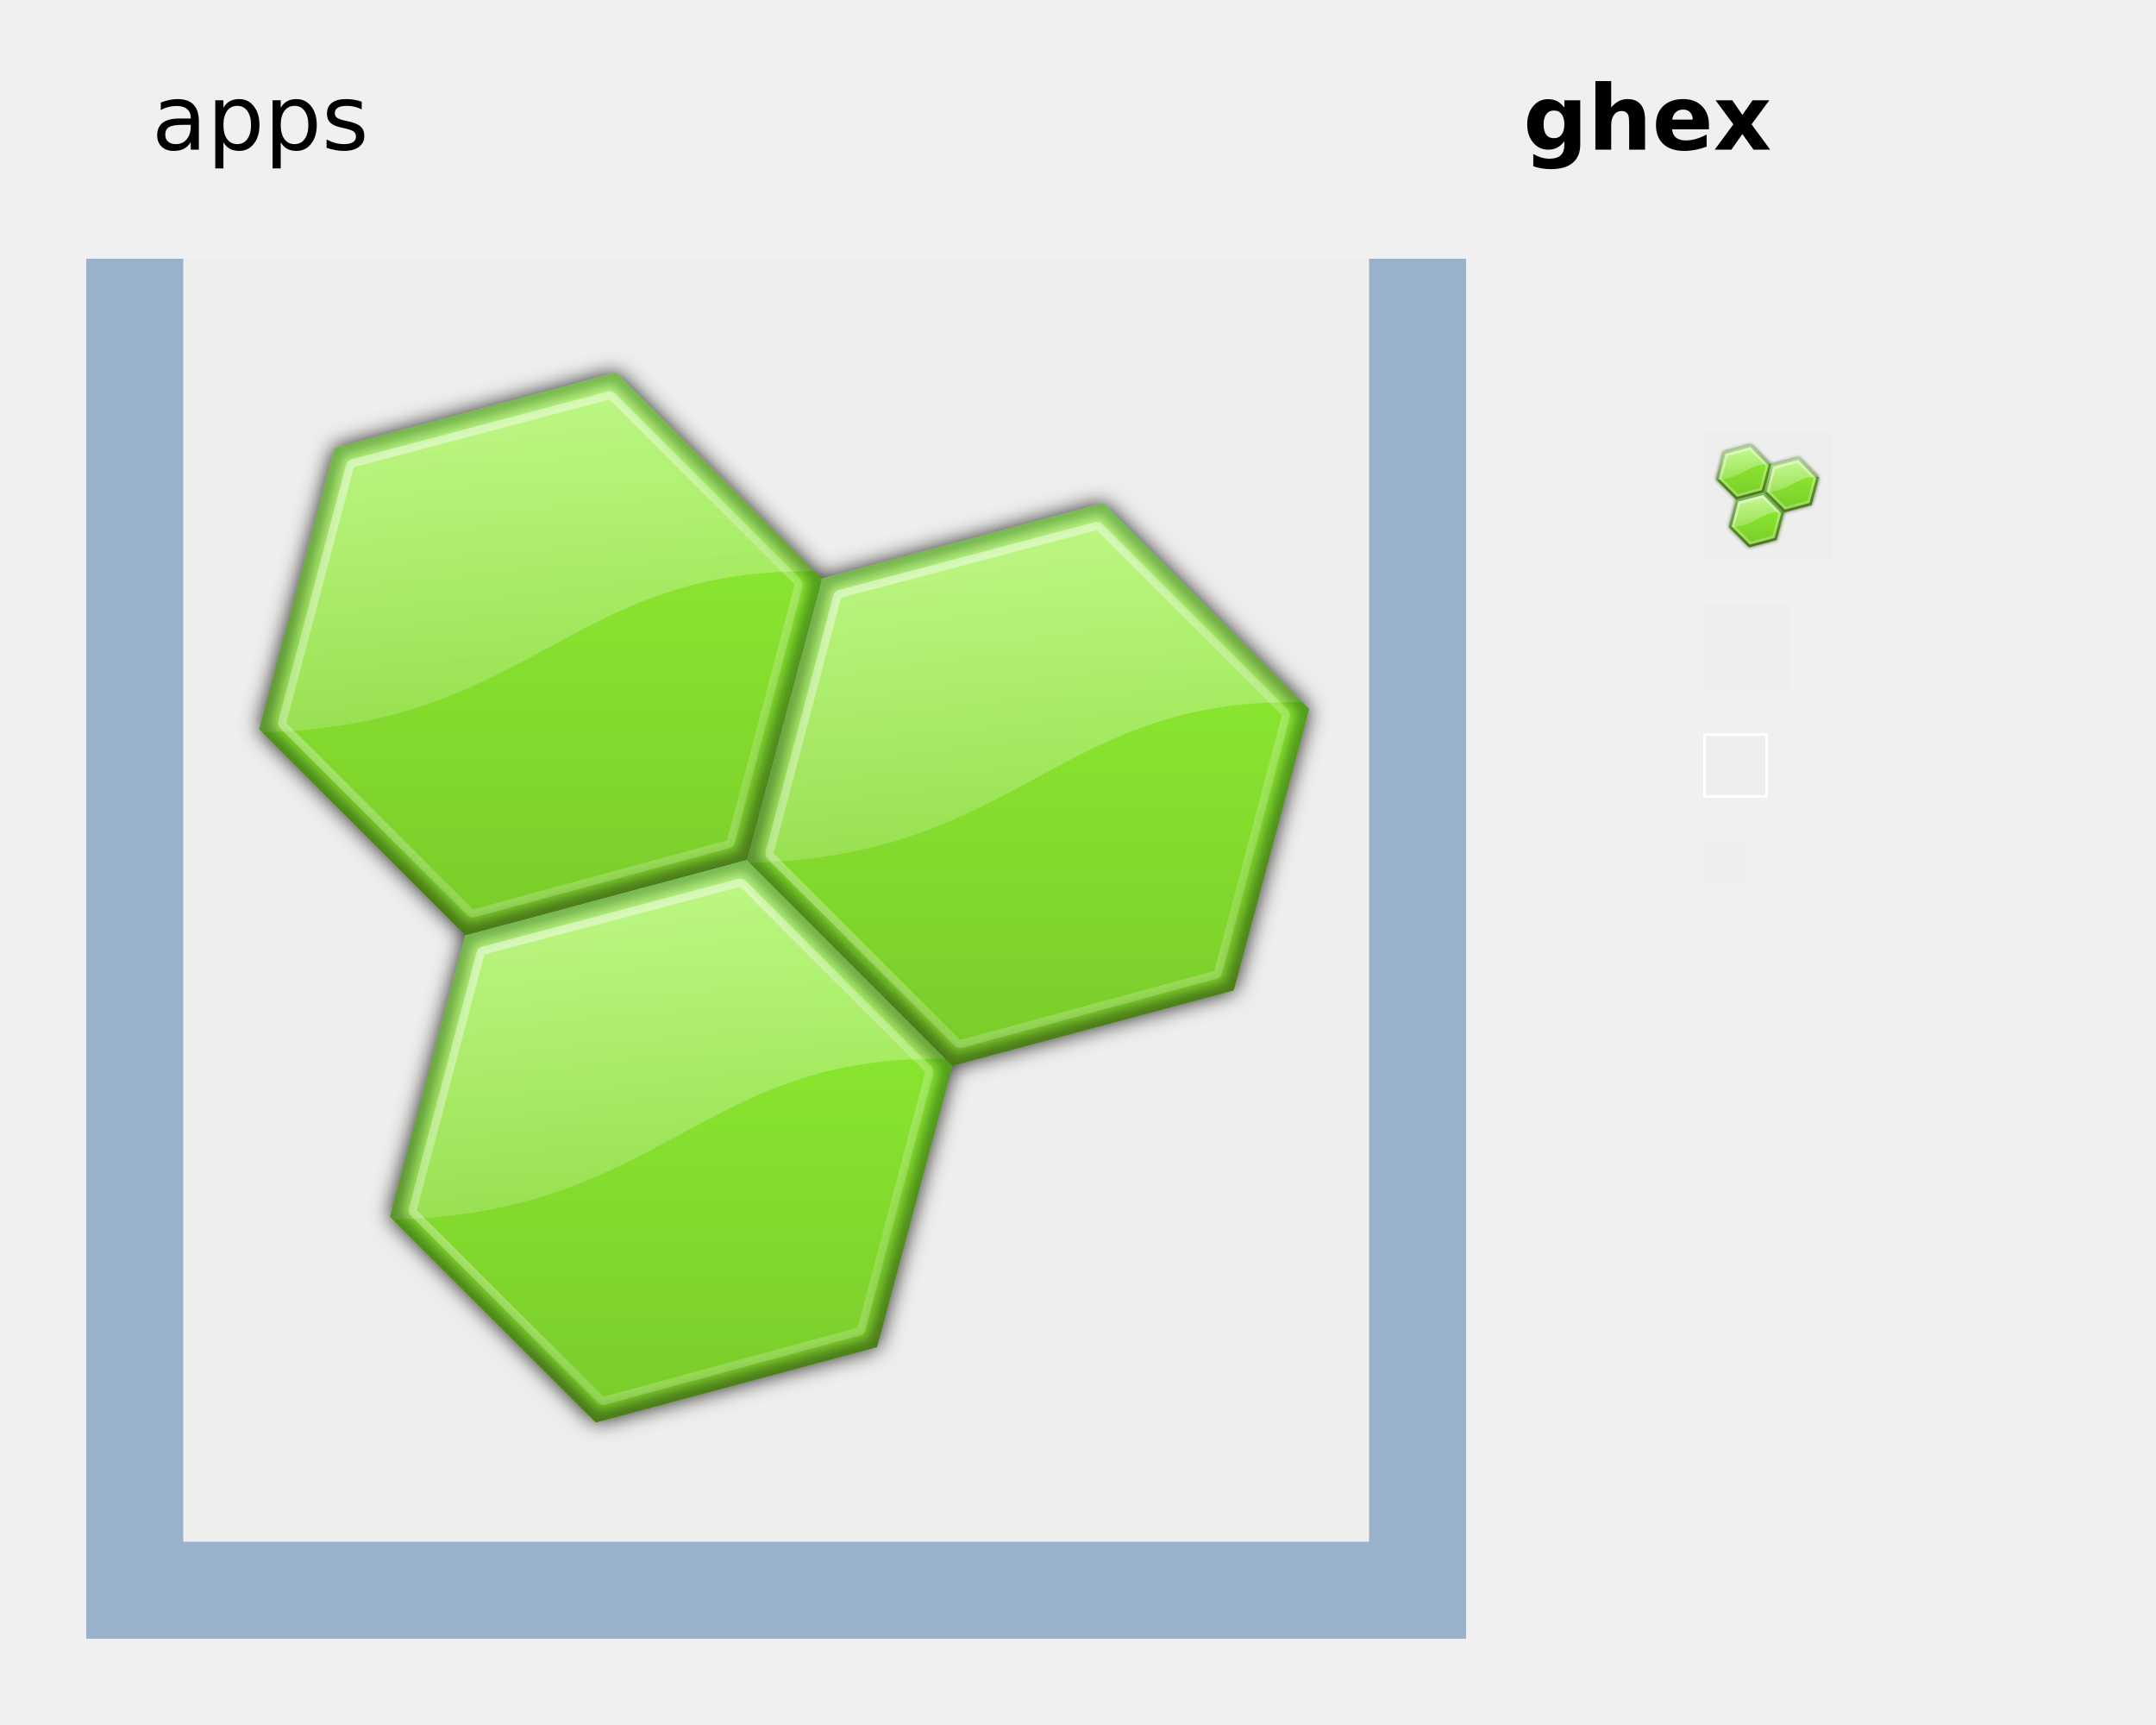
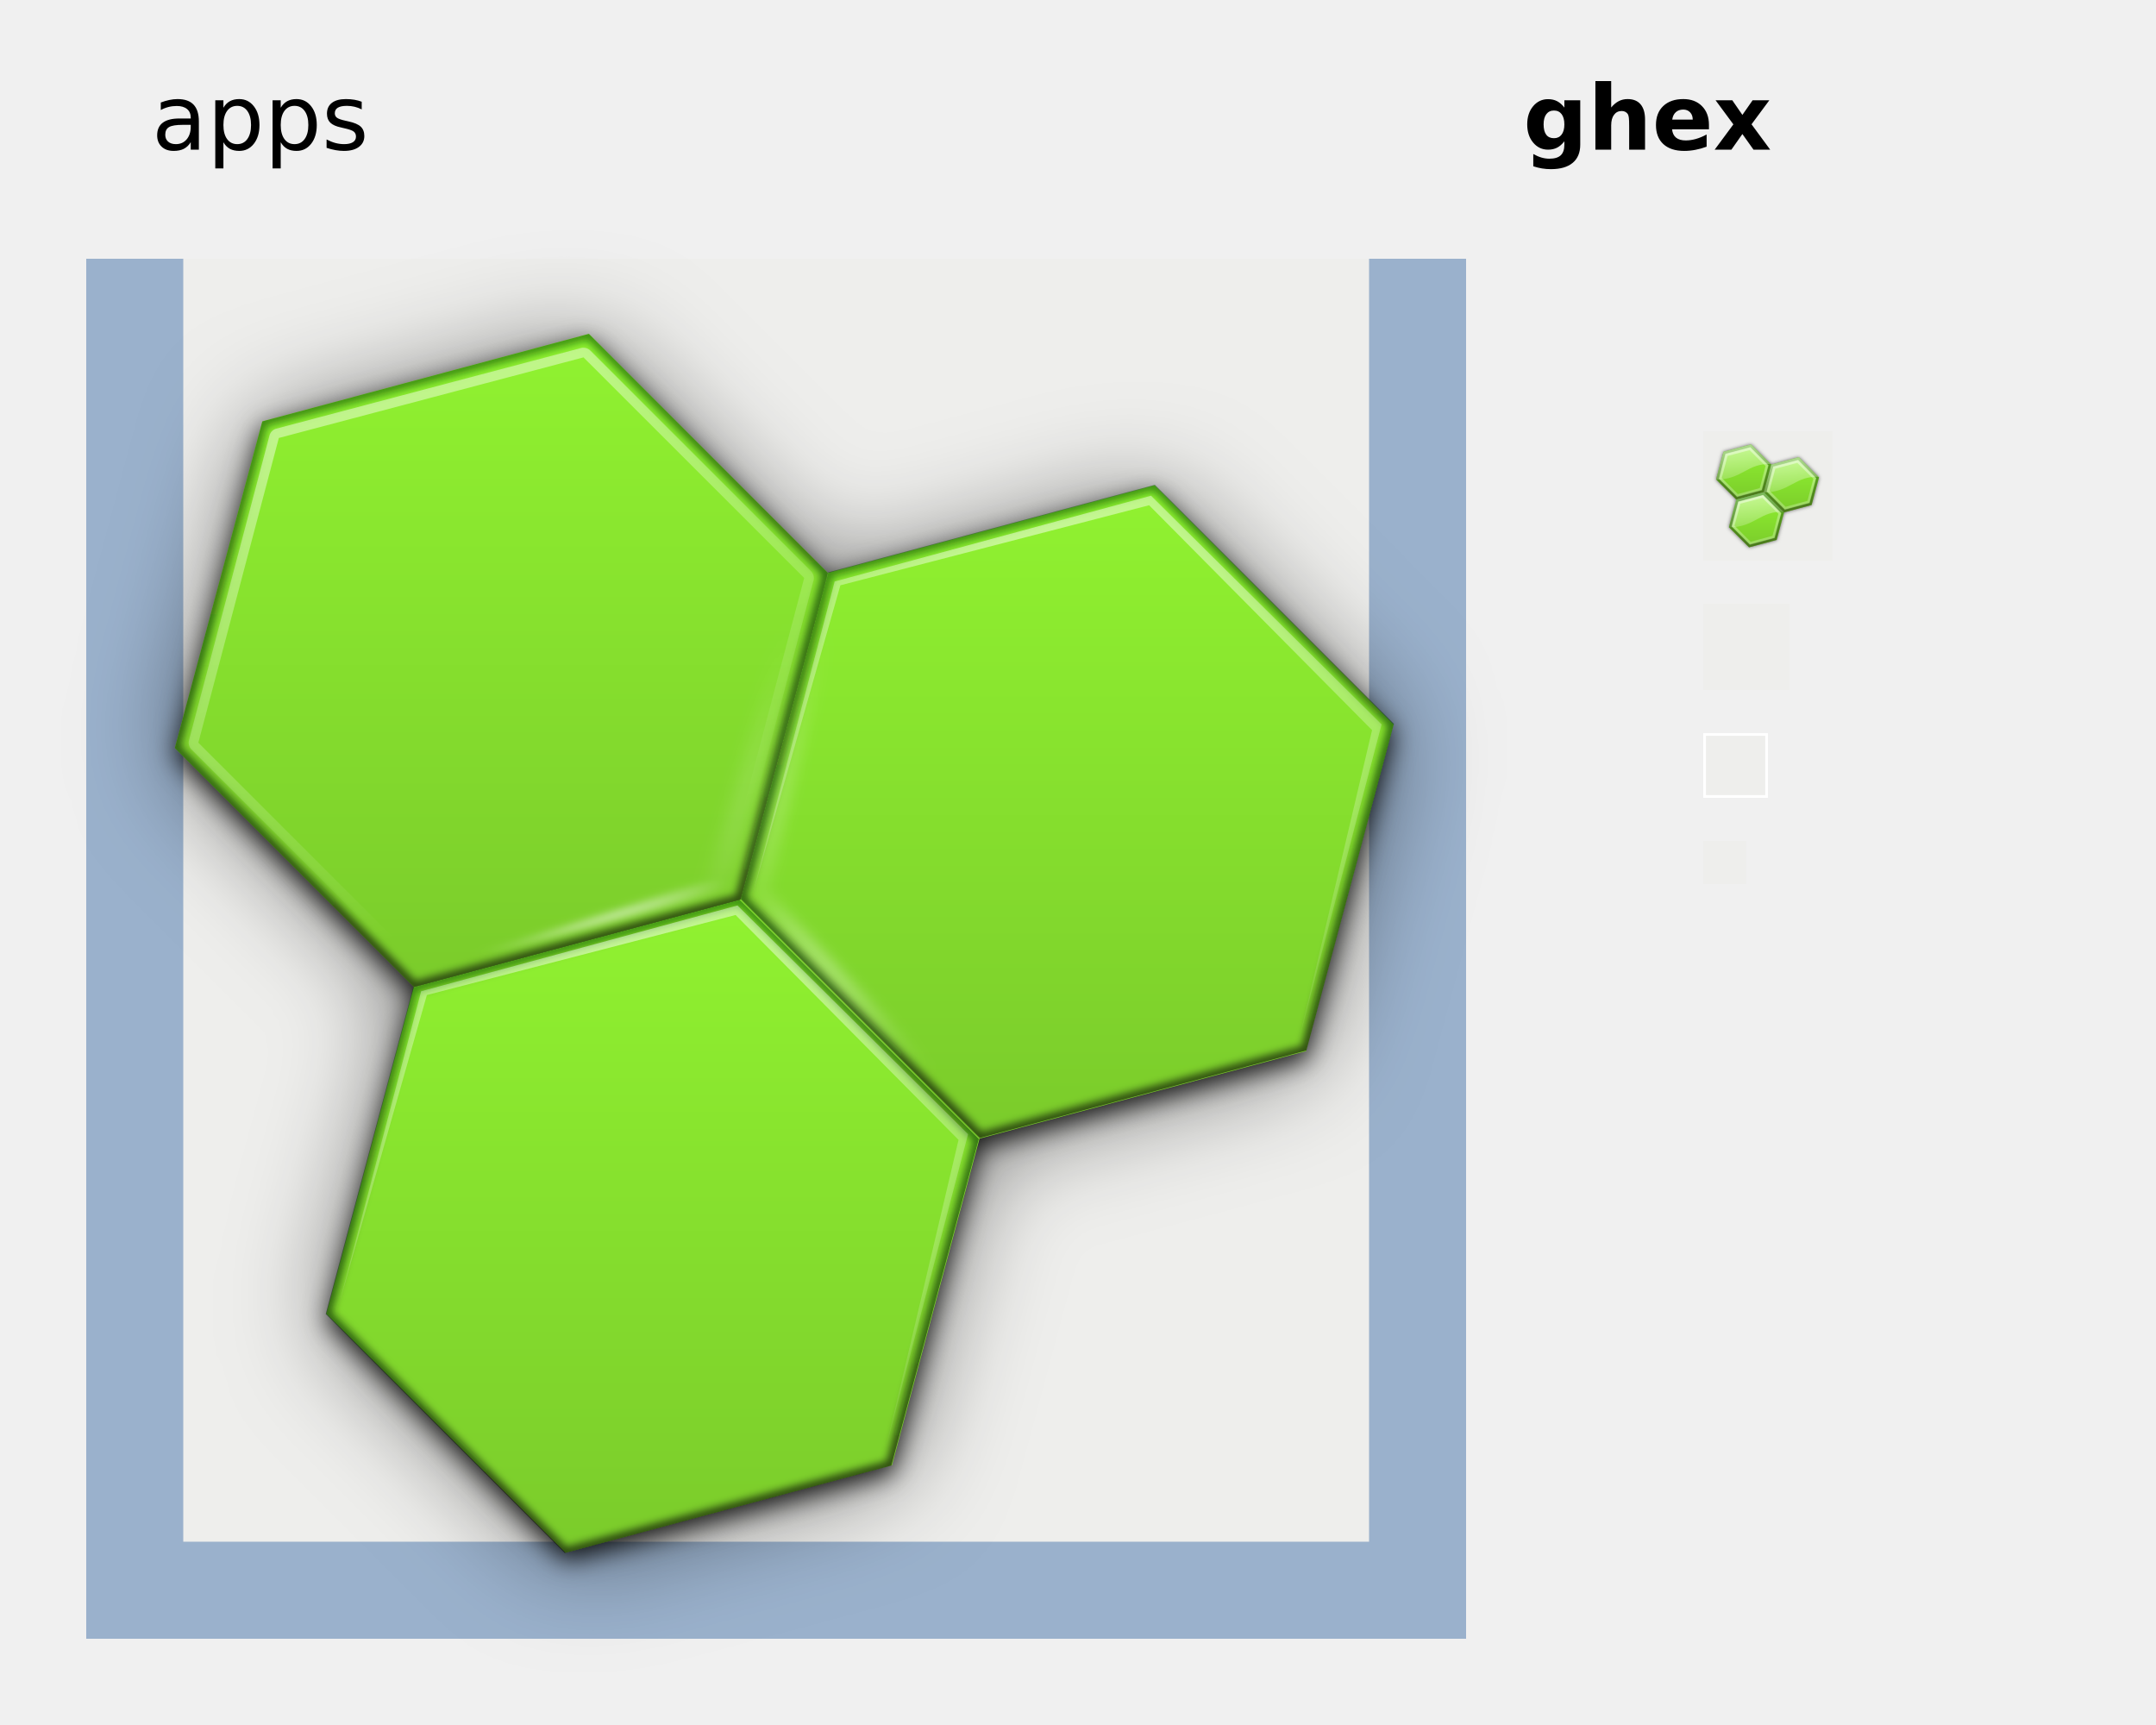
<svg xmlns="http://www.w3.org/2000/svg" xmlns:xlink="http://www.w3.org/1999/xlink" width="800" height="640" id="svg11300" version="1.0" style="display:inline;enable-background:new">
  <defs id="defs3">
+     <linearGradient id="linearGradient7084">
+       <stop style="stop-color:#ffffff;stop-opacity:1;" offset="0" id="stop7086" />
+       <stop style="stop-color:#ffffff;stop-opacity:0;" offset="1" id="stop7088" />
+     </linearGradient>
+     <linearGradient id="linearGradient7070">
+       <stop style="stop-color:#ffffff;stop-opacity:1;" offset="0" id="stop7072" />
+       <stop style="stop-color:#ffffff;stop-opacity:0;" offset="1" id="stop7074" />
+     </linearGradient>
    <linearGradient id="linearGradient4317">
      <stop style="stop-color:#ffffff;stop-opacity:1;" offset="0" id="stop4319" />
      <stop style="stop-color:#ffffff;stop-opacity:0.5;" offset="1" id="stop4321" />
    </linearGradient>
    <linearGradient id="linearGradient4143">
      <stop id="stop4145" offset="0" style="stop-color:#ffffff;stop-opacity:1;" />
      <stop id="stop4147" offset="1" style="stop-color:#ffffff;stop-opacity:0;" />
    </linearGradient>
    <linearGradient id="linearGradient4047">
      <stop style="stop-color:#000000;stop-opacity:1;" offset="0" id="stop4049" />
      <stop style="stop-color:#0b5b00;stop-opacity:1;" offset="1" id="stop4051" />
    </linearGradient>
    <linearGradient id="linearGradient4026">
      <stop id="stop4028" offset="0" style="stop-color:#000000;stop-opacity:1;" />
      <stop id="stop4030" offset="1" style="stop-color:#ffffff;stop-opacity:1;" />
    </linearGradient>
    <linearGradient id="linearGradient3980">
      <stop style="stop-color:#ffffff;stop-opacity:1;" offset="0" id="stop3982" />
      <stop style="stop-color:#ffffff;stop-opacity:0;" offset="1" id="stop3984" />
    </linearGradient>
    <linearGradient id="linearGradient3914">
      <stop style="stop-color:#90f130;stop-opacity:1;" offset="0" id="stop3916" />
      <stop style="stop-color:#7bcc2b;stop-opacity:1;" offset="1" id="stop3918" />
    </linearGradient>
    <linearGradient xlink:href="#linearGradient3914" id="linearGradient3920" x1="1.595" y1="-5.461" x2="1.595" y2="6.002" gradientUnits="userSpaceOnUse" />
    <linearGradient xlink:href="#linearGradient3914" id="linearGradient3928" x1="1.569" y1="-5.278" x2="1.569" y2="6.185" gradientUnits="userSpaceOnUse" />
    <linearGradient xlink:href="#linearGradient3914" id="linearGradient3930" x1="2.695" y1="-5.486" x2="2.695" y2="5.976" gradientUnits="userSpaceOnUse" />
    <clipPath clipPathUnits="userSpaceOnUse" id="clipPath3936">
      <path d="M 4.632,4.569 -1.35,6.172 -5.73,1.793 -4.127,-4.19 1.856,-5.793 6.235,-1.414 z" id="path3938" style="color:#000000;fill:url(#linearGradient3940);fill-opacity:1;fill-rule:evenodd;stroke:none;stroke-width:0.589;marker:none;visibility:visible;display:inline;overflow:visible" />
    </clipPath>
    <linearGradient xlink:href="#linearGradient3914" id="linearGradient3940" gradientUnits="userSpaceOnUse" x1="1.595" y1="-5.461" x2="1.595" y2="6.002" />
    <filter id="filter3950">
      <feGaussianBlur stdDeviation="0.12" id="feGaussianBlur3952" />
    </filter>
    <linearGradient xlink:href="#linearGradient3914" id="linearGradient3975" gradientUnits="userSpaceOnUse" x1="1.595" y1="-5.461" x2="1.595" y2="6.002" gradientTransform="matrix(17.44795,0,0,17.44795,196.1743,239.2763)" />
    <linearGradient xlink:href="#linearGradient3980" id="linearGradient3986" x1="216" y1="128" x2="240" y2="272" gradientUnits="userSpaceOnUse" />
-     <filter id="filter3992">
-       <feGaussianBlur stdDeviation="0.12" id="feGaussianBlur3994" />
-     </filter>
    <linearGradient xlink:href="#linearGradient3980" id="linearGradient4032" gradientUnits="userSpaceOnUse" x1="216" y1="128" x2="236" y2="304" />
    <linearGradient xlink:href="#linearGradient3980" id="linearGradient4038" gradientUnits="userSpaceOnUse" x1="216" y1="128" x2="236" y2="304" />
    <linearGradient xlink:href="#linearGradient4047" id="linearGradient4053" x1="1.136" y1="5.085" x2="0.219" y2="-5.461" gradientUnits="userSpaceOnUse" />
-     <linearGradient xlink:href="#linearGradient3980" id="linearGradient4055" gradientUnits="userSpaceOnUse" x1="176" y1="136" x2="236" y2="304" />
+     <linearGradient xlink:href="#linearGradient3980" id="linearGradient4055" gradientUnits="userSpaceOnUse" x1="176" y1="136" x2="236" y2="304" gradientTransform="matrix(1.191589,0,0,1.191589,-52.96943,-384.0244)" />
    <linearGradient xlink:href="#linearGradient2785" id="linearGradient1999" gradientUnits="userSpaceOnUse" gradientTransform="matrix(1.850637,0,0,1.302756,3.256183,11.54837)" x1="5.021" y1="10.217" x2="14.172" y2="15.256" />
    <linearGradient id="linearGradient2785">
      <stop style="stop-color:white;stop-opacity:1;" offset="0" id="stop2787" />
      <stop style="stop-color:white;stop-opacity:0;" offset="1" id="stop2789" />
    </linearGradient>
    <linearGradient y2="23.101" x2="10.488" y1="7.12" x1="7.488" gradientTransform="matrix(21.3336,0,0,15.01778,8.249393,-342.9196)" gradientUnits="userSpaceOnUse" id="linearGradient3065" xlink:href="#linearGradient2785" />
    <linearGradient xlink:href="#linearGradient3914" id="linearGradient4129" gradientUnits="userSpaceOnUse" x1="2.695" y1="-5.486" x2="2.695" y2="5.976" />
    <clipPath clipPathUnits="userSpaceOnUse" id="clipPath4131">
      <path style="color:#000000;fill:url(#linearGradient4135);fill-opacity:1;fill-rule:evenodd;stroke:none;stroke-width:0.589;marker:none;visibility:visible;display:inline;overflow:visible;enable-background:new" id="path4133" d="M 4.632,4.569 -1.35,6.172 -5.73,1.793 -4.127,-4.19 1.856,-5.793 6.235,-1.414 z" transform="matrix(17.44795,0,0,17.44795,196.1743,-100.7237)" />
    </clipPath>
    <linearGradient xlink:href="#linearGradient3914" id="linearGradient4135" gradientUnits="userSpaceOnUse" x1="2.695" y1="-5.486" x2="2.695" y2="5.976" />
    <radialGradient xlink:href="#linearGradient4026" id="radialGradient4137" cx="184" cy="216.075" fx="184" fy="216.075" r="94.328" gradientTransform="matrix(1,0,0,1.002816,0,-0.6837523)" gradientUnits="userSpaceOnUse" />
-     <linearGradient xlink:href="#linearGradient4143" id="linearGradient4141" gradientUnits="userSpaceOnUse" x1="200" y1="312" x2="192" y2="184" />
    <linearGradient xlink:href="#linearGradient3914" id="linearGradient4161" gradientUnits="userSpaceOnUse" x1="1.595" y1="-5.461" x2="1.595" y2="6.002" />
    <radialGradient xlink:href="#linearGradient4026" id="radialGradient4163" gradientUnits="userSpaceOnUse" gradientTransform="matrix(1,0,0,1.002816,180.8064,-292.2368)" cx="184" cy="216.075" fx="184" fy="216.075" r="94.328" />
    <linearGradient xlink:href="#linearGradient2785" id="linearGradient4165" gradientUnits="userSpaceOnUse" gradientTransform="matrix(21.3336,0,0,15.01778,8.249393,-342.9196)" x1="7.488" y1="7.12" x2="10.488" y2="23.101" />
    <linearGradient xlink:href="#linearGradient4047" id="linearGradient4167" gradientUnits="userSpaceOnUse" x1="1.136" y1="5.085" x2="0.219" y2="-5.461" />
-     <linearGradient xlink:href="#linearGradient3980" id="linearGradient4169" gradientUnits="userSpaceOnUse" x1="176" y1="136" x2="236" y2="304" gradientTransform="translate(180.8064,-291.5531)" />
-     <linearGradient xlink:href="#linearGradient4143" id="linearGradient4171" gradientUnits="userSpaceOnUse" x1="200" y1="312" x2="192" y2="184" gradientTransform="translate(180.8064,-291.5531)" />
    <linearGradient xlink:href="#linearGradient3914" id="linearGradient4185" gradientUnits="userSpaceOnUse" x1="1.595" y1="-5.461" x2="1.595" y2="6.002" />
    <radialGradient xlink:href="#linearGradient4026" id="radialGradient4187" gradientUnits="userSpaceOnUse" gradientTransform="matrix(1,0,0,1.002816,48.44694,-159.8773)" cx="184" cy="216.075" fx="184" fy="216.075" r="94.328" />
    <linearGradient xlink:href="#linearGradient2785" id="linearGradient4189" gradientUnits="userSpaceOnUse" gradientTransform="matrix(21.3336,0,0,15.01778,8.249393,-342.9196)" x1="7.488" y1="7.12" x2="10.488" y2="23.101" />
    <linearGradient xlink:href="#linearGradient4047" id="linearGradient4191" gradientUnits="userSpaceOnUse" x1="1.136" y1="5.085" x2="0.219" y2="-5.461" />
-     <linearGradient xlink:href="#linearGradient3980" id="linearGradient4193" gradientUnits="userSpaceOnUse" gradientTransform="translate(48.44694,-159.1936)" x1="176" y1="136" x2="236" y2="304" />
-     <linearGradient xlink:href="#linearGradient4143" id="linearGradient4195" gradientUnits="userSpaceOnUse" gradientTransform="translate(48.44694,-159.1936)" x1="200" y1="312" x2="192" y2="184" />
    <linearGradient xlink:href="#linearGradient3914" id="linearGradient4203" gradientUnits="userSpaceOnUse" x1="2.695" y1="-5.486" x2="2.695" y2="5.976" gradientTransform="matrix(17.44795,0,0,17.44795,376.9807,287.7232)" />
    <filter id="filter4206">
      <feGaussianBlur stdDeviation="3.896" id="feGaussianBlur4208" />
    </filter>
    <linearGradient xlink:href="#linearGradient3914" id="linearGradient4248" gradientUnits="userSpaceOnUse" x1="2.695" y1="-5.486" x2="2.695" y2="5.976" />
    <linearGradient xlink:href="#linearGradient3914" id="linearGradient4250" gradientUnits="userSpaceOnUse" x1="1.595" y1="-5.461" x2="1.595" y2="6.002" />
    <linearGradient xlink:href="#linearGradient3914" id="linearGradient4252" gradientUnits="userSpaceOnUse" x1="1.595" y1="-5.461" x2="1.595" y2="6.002" />
    <radialGradient xlink:href="#linearGradient4026" id="radialGradient4254" gradientUnits="userSpaceOnUse" gradientTransform="matrix(0.09796856,0,0,0.09824444,645.0624,-183.9558)" cx="184" cy="216.075" fx="184" fy="216.075" r="94.328" />
    <radialGradient xlink:href="#linearGradient4026" id="radialGradient4256" gradientUnits="userSpaceOnUse" gradientTransform="matrix(0.09796856,0,0,0.09824444,632.0953,-170.9887)" cx="184" cy="216.075" fx="184" fy="216.075" r="94.328" />
    <radialGradient xlink:href="#linearGradient4026" id="radialGradient4258" gradientUnits="userSpaceOnUse" gradientTransform="matrix(0.09796856,0,0,0.09824444,627.349,-188.7021)" cx="184" cy="216.075" fx="184" fy="216.075" r="94.328" />
    <linearGradient xlink:href="#linearGradient2785" id="linearGradient4260" gradientUnits="userSpaceOnUse" gradientTransform="matrix(21.3336,0,0,15.01778,8.249393,-342.9196)" x1="7.488" y1="7.12" x2="10.488" y2="23.101" />
    <linearGradient xlink:href="#linearGradient4047" id="linearGradient4262" gradientUnits="userSpaceOnUse" x1="1.136" y1="5.085" x2="0.219" y2="-5.461" />
    <linearGradient xlink:href="#linearGradient3980" id="linearGradient4264" gradientUnits="userSpaceOnUse" gradientTransform="matrix(0.09796856,0,0,0.09796856,645.0624,-183.8888)" x1="176" y1="136" x2="236" y2="304" />
    <linearGradient xlink:href="#linearGradient4143" id="linearGradient4266" gradientUnits="userSpaceOnUse" gradientTransform="matrix(0.09796856,0,0,0.09796856,645.0624,-183.8888)" x1="200" y1="312" x2="192" y2="184" />
    <linearGradient xlink:href="#linearGradient2785" id="linearGradient4268" gradientUnits="userSpaceOnUse" gradientTransform="matrix(21.3336,0,0,15.01778,8.249393,-342.9196)" x1="7.488" y1="7.12" x2="10.488" y2="23.101" />
    <linearGradient xlink:href="#linearGradient4047" id="linearGradient4270" gradientUnits="userSpaceOnUse" x1="1.136" y1="5.085" x2="0.219" y2="-5.461" />
    <linearGradient xlink:href="#linearGradient3980" id="linearGradient4272" gradientUnits="userSpaceOnUse" gradientTransform="matrix(0.09796856,0,0,0.09796856,632.0953,-170.9217)" x1="176" y1="136" x2="236" y2="304" />
    <linearGradient xlink:href="#linearGradient4143" id="linearGradient4274" gradientUnits="userSpaceOnUse" gradientTransform="matrix(0.09796856,0,0,0.09796856,632.0953,-170.9217)" x1="200" y1="312" x2="192" y2="184" />
    <linearGradient xlink:href="#linearGradient2785" id="linearGradient4276" gradientUnits="userSpaceOnUse" gradientTransform="matrix(21.3336,0,0,15.01778,8.249393,-342.9196)" x1="7.488" y1="7.12" x2="10.488" y2="23.101" />
    <linearGradient xlink:href="#linearGradient4047" id="linearGradient4278" gradientUnits="userSpaceOnUse" x1="1.136" y1="5.085" x2="0.219" y2="-5.461" />
    <linearGradient xlink:href="#linearGradient3980" id="linearGradient4280" gradientUnits="userSpaceOnUse" x1="176" y1="136" x2="236" y2="304" gradientTransform="matrix(0.09796856,0,0,0.09796856,627.349,-188.6351)" />
    <linearGradient xlink:href="#linearGradient4143" id="linearGradient4282" gradientUnits="userSpaceOnUse" x1="200" y1="312" x2="192" y2="184" gradientTransform="matrix(0.09796856,0,0,0.09796856,627.349,-188.6351)" />
    <clipPath clipPathUnits="userSpaceOnUse" id="clipPath4311">
      <path id="path4313" d="m 649.505,-174.114 -9.295,2.458 -2.455,9.295 6.784,6.781 9.24,-2.51 2.458,-9.295 -6.732,-6.729 z" style="opacity:0.05;color:#000000;fill:url(#radialGradient4315);fill-opacity:1;fill-rule:evenodd;stroke:none;stroke-width:6;marker:none;visibility:visible;display:inline;overflow:visible;enable-background:new" />
    </clipPath>
    <radialGradient xlink:href="#linearGradient4026" id="radialGradient4315" gradientUnits="userSpaceOnUse" gradientTransform="matrix(0.09796856,0,0,0.09824444,627.349,-188.7021)" cx="184" cy="216.075" fx="184" fy="216.075" r="94.328" />
    <linearGradient xlink:href="#linearGradient4317" id="linearGradient4323" x1="644" y1="-176" x2="648" y2="-160" gradientUnits="userSpaceOnUse" />
    <linearGradient xlink:href="#linearGradient4317" id="linearGradient4327" gradientUnits="userSpaceOnUse" x1="644" y1="-176" x2="648" y2="-160" />
    <linearGradient xlink:href="#linearGradient4317" id="linearGradient4331" gradientUnits="userSpaceOnUse" x1="644" y1="-176" x2="648" y2="-160" />
    <linearGradient xlink:href="#linearGradient3914" id="linearGradient4339" gradientUnits="userSpaceOnUse" x1="2.695" y1="-5.486" x2="2.695" y2="5.976" gradientTransform="matrix(1.709351,0,0,1.709351,664.2813,179.5528)" />
    <filter id="filter4350">
      <feGaussianBlur stdDeviation="0.763" id="feGaussianBlur4352" />
+     </filter>
+     <filter id="filter7056">
+       <feGaussianBlur stdDeviation="0.072" id="feGaussianBlur7058" />
+     </filter>
+     <linearGradient xlink:href="#linearGradient4047" id="linearGradient7062" gradientUnits="userSpaceOnUse" x1="1.136" y1="5.085" x2="0.219" y2="-5.461" />
+     <linearGradient xlink:href="#linearGradient4047" id="linearGradient7066" gradientUnits="userSpaceOnUse" x1="1.136" y1="5.085" x2="0.219" y2="-5.461" />
+     <radialGradient xlink:href="#linearGradient7070" id="radialGradient7076" cx="395.273" cy="213.664" fx="395.273" fy="213.664" r="116.673" gradientTransform="matrix(1.994087,0,0,1.716123,-392.9353,-143.1603)" gradientUnits="userSpaceOnUse" />
+     <radialGradient xlink:href="#linearGradient7070" id="radialGradient7080" gradientUnits="userSpaceOnUse" gradientTransform="matrix(1.994087,0,0,1.716123,-546.3775,-331.1323)" cx="395.273" cy="213.664" fx="395.273" fy="213.664" r="116.673" />
+     <radialGradient xlink:href="#linearGradient7084" id="radialGradient7090" cx="319.966" cy="-18.552" fx="319.966" fy="-18.552" r="42.073" gradientTransform="matrix(1,0,0,2.260504,0,23.38438)" gradientUnits="userSpaceOnUse" />
+     <filter id="filter7096">
+       <feGaussianBlur stdDeviation="2.755" id="feGaussianBlur7098" />
+     </filter>
+     <radialGradient xlink:href="#linearGradient7084" id="radialGradient7102" gradientUnits="userSpaceOnUse" gradientTransform="matrix(1,0,0,2.260504,0,23.38438)" cx="319.966" cy="-18.552" fx="319.966" fy="-18.552" r="42.073" />
+     <filter id="filter7110" x="-0.101" width="1.202" y="-0.101" height="1.202">
+       <feGaussianBlur stdDeviation="16.429" id="feGaussianBlur7112" />
    </filter>
  </defs>
  <g style="display:inline" id="layer1" transform="translate(0,340)">
    <g id="layer2" style="display:inline">
      <rect y="-244" x="32" height="512" width="512" id="rect6282" style="fill:#eeeeec;fill-opacity:1;fill-rule:nonzero;stroke:none;stroke-width:2;marker:none;visibility:visible;display:inline;overflow:visible;enable-background:accumulate" />
      <path style="opacity:0.451;fill:#3465a4;fill-opacity:1;fill-rule:nonzero;stroke:none;stroke-width:2;marker:none;visibility:visible;display:inline;overflow:visible;enable-background:accumulate" d="M 32,-244 32,268 l 36,0 440,0 36,0 0,-36 0,-476 -36,0 0,476 -440,0 0,-476 -36,0 z" id="rect10603" />
      <rect style="fill:#eeeeec;fill-opacity:1;fill-rule:nonzero;stroke:none;stroke-width:2;marker:none;visibility:visible;display:inline;overflow:visible;enable-background:accumulate" id="rect6284" width="48" height="48" x="632" y="-180" />
      <rect y="-116" x="632" height="32" width="32" id="rect6592" style="fill:#eeeeec;fill-opacity:1;fill-rule:nonzero;stroke:none;stroke-width:2;marker:none;visibility:visible;display:inline;overflow:visible;enable-background:accumulate" />
      <rect y="-68" x="632" height="24" width="24" id="rect5028" style="fill:#ffffff;fill-opacity:1;fill-rule:nonzero;stroke:none;stroke-width:2;marker:none;visibility:visible;display:inline;overflow:visible;enable-background:accumulate" />
      <rect y="-28" x="632" height="16" width="16" id="rect6833" style="fill:#eeeeec;fill-opacity:1;fill-rule:nonzero;stroke:none;stroke-width:2;marker:none;visibility:visible;display:inline;overflow:visible;enable-background:accumulate" />
      <rect style="fill:#eeeeec;fill-opacity:1;fill-rule:nonzero;stroke:none;stroke-width:2;marker:none;visibility:visible;display:inline;overflow:visible;enable-background:accumulate" id="rect6749" width="22" height="22" x="633" y="-67" />
      <text id="context" style="font-size:33.505px;font-style:normal;font-variant:normal;font-weight:normal;font-stretch:normal;fill:#000000;fill-opacity:1;stroke:none;display:inline;enable-background:new;font-family:DejaVu Sans;-inkscape-font-specification:DejaVu Sans" x="56.303" xml:space="preserve" y="-284.474">
        <tspan id="tspan2716" x="56.303" y="-284.474" style="font-style:normal;font-variant:normal;font-weight:normal;font-stretch:normal;font-family:DejaVu Sans;-inkscape-font-specification:DejaVu Sans">apps</tspan>
      </text>
      <text id="icon-name" style="font-size:33.505px;font-style:normal;font-variant:normal;font-weight:bold;font-stretch:normal;text-align:start;line-height:125%;writing-mode:lr-tb;text-anchor:start;fill:#000000;fill-opacity:1;stroke:none;display:inline;enable-background:new;font-family:DejaVu Sans;-inkscape-font-specification:DejaVu Sans Bold" x="565.186" xml:space="preserve" y="-284.474">
        <tspan id="tspan3023" x="565.186" y="-284.474" style="font-size:33.505px;font-style:normal;font-variant:normal;font-weight:bold;font-stretch:normal;font-family:DejaVu Sans;-inkscape-font-specification:DejaVu Sans Bold">ghex</tspan>
      </text>
    </g>
    <g id="layer4" style="display:inline">
      <path style="display:inline;enable-background:new;color:#000000;fill:#000000;fill-opacity:1;fill-rule:evenodd;stroke:none;stroke-width:0.589;marker:none;visibility:visible;overflow:visible;opacity:0.6;filter:url(#filter4350)" d="M 649.75 164.906 L 639.5 167.656 L 636.781 177.875 L 644.25 185.344 L 641.531 195.594 L 649 203.062 L 659.219 200.344 L 661.969 190.094 L 672.188 187.375 L 674.938 177.125 L 667.469 169.656 L 657.219 172.375 L 649.75 164.906 z " id="path4333" transform="translate(0,-340)" />
      <path transform="matrix(1.709351,0,0,1.709351,651.3142,-147.4802)" d="M 4.632,4.569 -1.35,6.172 -5.73,1.793 -4.127,-4.19 1.856,-5.793 6.235,-1.414 z" id="path4214" style="display:inline;enable-background:new;color:#000000;fill:url(#linearGradient4250);fill-opacity:1;fill-rule:evenodd;stroke:none;stroke-width:0.589;marker:none;visibility:visible;overflow:visible;" />
      <path style="display:inline;enable-background:new;color:#000000;fill:url(#linearGradient4248);fill-opacity:1;fill-rule:evenodd;stroke:none;stroke-width:0.589;marker:none;visibility:visible;overflow:visible;" id="path4212" d="M 4.632,4.569 -1.35,6.172 -5.73,1.793 -4.127,-4.19 1.856,-5.793 6.235,-1.414 z" transform="matrix(1.709351,0,0,1.709351,664.2813,-160.4472)" />
      <path transform="matrix(1.709351,0,0,1.709351,646.5679,-165.1935)" d="M 4.632,4.569 -1.35,6.172 -5.73,1.793 -4.127,-4.19 1.856,-5.793 6.235,-1.414 z" id="path4216" style="display:inline;enable-background:new;color:#000000;fill:url(#linearGradient4252);fill-opacity:1;fill-rule:evenodd;stroke:none;stroke-width:0.589;marker:none;visibility:visible;overflow:visible;" />
      <path clip-path="url(#clipPath3936)" style="display:inline;enable-background:new;opacity:0.4;color:#000000;fill:none;stroke:url(#linearGradient4278);stroke-width:1.17;stroke-miterlimit:4;stroke-opacity:1;stroke-dasharray:none;marker:none;visibility:visible;overflow:visible;" id="path4242" d="M 4.632,4.569 -1.35,6.172 -5.73,1.793 -4.127,-4.19 1.856,-5.793 6.235,-1.414 z" transform="matrix(1.709351,0,0,1.709351,646.5679,-165.1935)" />
      <g id="g6154" style="fill:#ffffff;" transform="matrix(1.25,0,0,1.25,-78,-47.25)" />
      <path transform="matrix(1.709351,0,0,1.709351,664.2813,-160.4472)" d="M 4.632,4.569 -1.35,6.172 -5.73,1.793 -4.127,-4.19 1.856,-5.793 6.235,-1.414 z" id="path4226" style="display:inline;enable-background:new;opacity:0.4;color:#000000;fill:none;stroke:url(#linearGradient4262);stroke-width:1.17;stroke-miterlimit:4;stroke-opacity:1;stroke-dasharray:none;marker:none;visibility:visible;overflow:visible;" clip-path="url(#clipPath3936)" />
      <path transform="matrix(0.09796856,0,0,0.09796856,645.0624,-150.5795)" style="display:inline;enable-background:new;opacity:0.6;fill:url(#linearGradient4260);fill-opacity:1;fill-rule:evenodd;stroke:none" d="m 90.582,-68.233 28.754,-109.363 110.322,-29.221 80.924,79.219 C 210.432,-133.437 200,-68 90.582,-68.233 z" id="path4224" clip-path="url(#clipPath4131)" />
      <path clip-path="url(#clipPath4131)" id="path4232" d="m 90.582,-68.233 28.754,-109.363 110.322,-29.221 80.924,79.219 C 210.432,-133.437 200,-68 90.582,-68.233 z" style="display:inline;enable-background:new;opacity:0.6;fill:url(#linearGradient4268);fill-opacity:1;fill-rule:evenodd;stroke:none" transform="matrix(0.09796856,0,0,0.09796856,632.0953,-137.6124)" />
      <path clip-path="url(#clipPath3936)" style="display:inline;enable-background:new;opacity:0.4;color:#000000;fill:none;stroke:url(#linearGradient4270);stroke-width:1.17;stroke-miterlimit:4;stroke-opacity:1;stroke-dasharray:none;marker:none;visibility:visible;overflow:visible" id="path4234" d="M 4.632,4.569 -1.35,6.172 -5.73,1.793 -4.127,-4.19 1.856,-5.793 6.235,-1.414 z" transform="matrix(1.709351,0,0,1.709351,651.3142,-147.4802)" />
      <path clip-path="url(#clipPath4131)" id="path4240" d="m 90.582,-68.233 28.754,-109.363 110.322,-29.221 80.924,79.219 C 210.432,-133.437 200,-68 90.582,-68.233 z" style="display:inline;enable-background:new;opacity:0.6;fill:url(#linearGradient4276);fill-opacity:1;fill-rule:evenodd;stroke:none" transform="matrix(0.09796856,0,0,0.09796856,627.349,-155.3258)" />
      <path id="path4307" d="m 649.505,-174.114 -9.295,2.458 -2.455,9.295 6.784,6.781 9.24,-2.51 2.458,-9.295 -6.732,-6.729 z" style="opacity:0.5;color:#000000;fill:none;stroke:url(#linearGradient4323);stroke-width:2;stroke-miterlimit:4;stroke-opacity:1;stroke-dasharray:none;marker:none;visibility:visible;display:inline;overflow:visible;enable-background:new" clip-path="url(#clipPath4311)" />
      <path clip-path="url(#clipPath4311)" style="opacity:0.5;color:#000000;fill:none;stroke:url(#linearGradient4327);stroke-width:2;stroke-miterlimit:4;stroke-opacity:1;stroke-dasharray:none;marker:none;visibility:visible;display:inline;overflow:visible;enable-background:new" d="m 649.505,-174.114 -9.295,2.458 -2.455,9.295 6.784,6.781 9.24,-2.51 2.458,-9.295 -6.732,-6.729 z" id="path4325" transform="translate(17.71681,4.723717)" />
      <path transform="translate(4.74627,17.71335)" id="path4329" d="m 649.505,-174.114 -9.295,2.458 -2.455,9.295 6.784,6.781 9.24,-2.51 2.458,-9.295 -6.732,-6.729 z" style="opacity:0.5;color:#000000;fill:none;stroke:url(#linearGradient4331);stroke-width:2;stroke-miterlimit:4;stroke-opacity:1;stroke-dasharray:none;marker:none;visibility:visible;display:inline;overflow:visible;enable-background:new" clip-path="url(#clipPath4311)" />
    </g>
    <g id="layer5" style="display:inline">
-       <path style="display:inline;enable-background:new;color:#000000;fill:#000000;fill-opacity:1;fill-rule:evenodd;stroke:none;stroke-width:0.589;marker:none;visibility:visible;overflow:visible;filter:url(#filter4206);opacity:0.85" d="M 228.562 138.188 L 124.156 166.156 L 96.188 270.562 L 172.625 346.969 L 144.625 451.375 L 221.062 527.781 L 325.438 499.812 L 353.406 395.406 L 457.812 367.438 L 485.781 263.062 L 409.375 186.625 L 304.969 214.625 L 228.562 138.188 z " transform="translate(0,-340)" id="path4197" />
-       <path transform="matrix(17.44795,0,0,17.44795,376.9807,-52.27678)" d="M 4.632,4.569 -1.35,6.172 -5.73,1.793 -4.127,-4.19 1.856,-5.793 6.235,-1.414 z" id="use1911" style="display:inline;enable-background:new;color:#000000;fill:url(#linearGradient3930);fill-opacity:1;fill-rule:evenodd;stroke:none;stroke-width:0.589;marker:none;visibility:visible;overflow:visible" />
-       <path style="color:#000000;fill:url(#linearGradient4185);fill-opacity:1;fill-rule:evenodd;stroke:none;stroke-width:0.589;marker:none;visibility:visible;display:inline;overflow:visible;enable-background:new" id="path4173" d="M 4.632,4.569 -1.35,6.172 -5.73,1.793 -4.127,-4.19 1.856,-5.793 6.235,-1.414 z" transform="matrix(17.44795,0,0,17.44795,244.6212,80.08271)" />
-       <path style="display:inline;enable-background:new;color:#000000;fill:url(#linearGradient3920);fill-opacity:1;fill-rule:evenodd;stroke:none;stroke-width:0.589;marker:none;visibility:visible;overflow:visible" id="path3661" d="M 4.632,4.569 -1.35,6.172 -5.73,1.793 -4.127,-4.19 1.856,-5.793 6.235,-1.414 z" transform="matrix(17.44795,0,0,17.44795,196.1743,-100.7237)" />
-       <path clip-path="url(#clipPath4131)" id="path4153" d="m 90.582,-68.233 28.754,-109.363 110.322,-29.221 80.924,79.219 C 210.432,-133.437 200,-68 90.582,-68.233 z" style="opacity:0.5;fill:url(#linearGradient4165);fill-opacity:1;fill-rule:evenodd;stroke:none" transform="translate(180.8064,48.44694)" />
-       <path clip-path="url(#clipPath3936)" style="opacity:0.4;color:#000000;fill:none;stroke:url(#linearGradient4167);stroke-width:0.459;stroke-miterlimit:4;stroke-opacity:1;stroke-dasharray:none;marker:none;visibility:visible;display:inline;overflow:visible;filter:url(#filter3950);enable-background:new" id="path4155" d="M 4.632,4.569 -1.35,6.172 -5.73,1.793 -4.127,-4.19 1.856,-5.793 6.235,-1.414 z" transform="matrix(17.44795,0,0,17.44795,376.9807,-52.27678)" />
-       <path id="path4157" d="m 406.619,-146.334 a 3,3 0 0 0 -0.438,0.094 l -94.875,25.094 a 3,3 0 0 0 -2.125,2.125 l -25.062,94.875 a 3,3 0 0 0 0.781,2.906 l 69.25,69.219 a 3,3 0 0 0 2.906,0.781 l 94.312,-25.625 a 3,3 0 0 0 2.125,-2.125 l 25.094,-94.875 a 3,3 0 0 0 -0.781,-2.906 l -68.719,-68.688 a 3,3 0 0 0 -2.156,-0.875 3,3 0 0 0 -0.312,0 z m 0.344,3 68.719,68.688 -25.094,94.875 -94.312,25.625 -69.25,-69.219 25.062,-94.875 94.875,-25.094 z" style="font-size:medium;font-style:normal;font-variant:normal;font-weight:normal;font-stretch:normal;text-indent:0;text-align:start;text-decoration:none;line-height:normal;letter-spacing:normal;word-spacing:normal;text-transform:none;direction:ltr;block-progression:tb;writing-mode:lr-tb;text-anchor:start;baseline-shift:baseline;opacity:0.5;color:#000000;fill:url(#linearGradient4169);fill-opacity:1;stroke:none;stroke-width:6;marker:none;visibility:visible;display:inline;overflow:visible;enable-background:new;font-family:Sans;-inkscape-font-specification:Sans" />
-       <path style="font-size:medium;font-style:normal;font-variant:normal;font-weight:normal;font-stretch:normal;text-indent:0;text-align:start;text-decoration:none;line-height:normal;letter-spacing:normal;word-spacing:normal;text-transform:none;direction:ltr;block-progression:tb;writing-mode:lr-tb;text-anchor:start;baseline-shift:baseline;opacity:0.2;color:#000000;fill:url(#linearGradient4171);fill-opacity:1;stroke:none;stroke-width:6;marker:none;visibility:visible;display:inline;overflow:visible;enable-background:new;font-family:Sans;-inkscape-font-specification:Sans" d="m 406.619,-146.334 a 3,3 0 0 0 -0.438,0.094 l -94.875,25.094 a 3,3 0 0 0 -2.125,2.125 l -25.062,94.875 a 3,3 0 0 0 0.781,2.906 l 69.25,69.219 a 3,3 0 0 0 2.906,0.781 l 94.312,-25.625 a 3,3 0 0 0 2.125,-2.125 l 25.094,-94.875 a 3,3 0 0 0 -0.781,-2.906 l -68.719,-68.688 a 3,3 0 0 0 -2.156,-0.875 3,3 0 0 0 -0.312,0 z m 0.344,3 68.719,68.688 -25.094,94.875 -94.312,25.625 -69.25,-69.219 25.062,-94.875 94.875,-25.094 z" id="path4159" />
-       <path transform="translate(48.44694,180.8064)" style="opacity:0.5;fill:url(#linearGradient4189);fill-opacity:1;fill-rule:evenodd;stroke:none" d="m 90.582,-68.233 28.754,-109.363 110.322,-29.221 80.924,79.219 C 210.432,-133.437 200,-68 90.582,-68.233 z" id="path4177" clip-path="url(#clipPath4131)" />
-       <path transform="matrix(17.44795,0,0,17.44795,244.6212,80.08271)" d="M 4.632,4.569 -1.35,6.172 -5.73,1.793 -4.127,-4.19 1.856,-5.793 6.235,-1.414 z" id="path4179" style="opacity:0.4;color:#000000;fill:none;stroke:url(#linearGradient4191);stroke-width:0.459;stroke-miterlimit:4;stroke-opacity:1;stroke-dasharray:none;marker:none;visibility:visible;display:inline;overflow:visible;filter:url(#filter3950);enable-background:new" clip-path="url(#clipPath3936)" />
-       <path style="font-size:medium;font-style:normal;font-variant:normal;font-weight:normal;font-stretch:normal;text-indent:0;text-align:start;text-decoration:none;line-height:normal;letter-spacing:normal;word-spacing:normal;text-transform:none;direction:ltr;block-progression:tb;writing-mode:lr-tb;text-anchor:start;baseline-shift:baseline;opacity:0.5;color:#000000;fill:url(#linearGradient4193);fill-opacity:1;stroke:none;stroke-width:6;marker:none;visibility:visible;display:inline;overflow:visible;enable-background:new;font-family:Sans;-inkscape-font-specification:Sans" d="m 274.259,-13.975 a 3,3 0 0 0 -0.438,0.094 l -94.875,25.094 a 3,3 0 0 0 -2.125,2.125 l -25.062,94.875 a 3,3 0 0 0 0.781,2.906 l 69.25,69.219 a 3,3 0 0 0 2.906,0.781 l 94.312,-25.625 a 3,3 0 0 0 2.125,-2.125 l 25.094,-94.875 a 3,3 0 0 0 -0.781,-2.906 l -68.719,-68.688 a 3,3 0 0 0 -2.156,-0.875 3,3 0 0 0 -0.312,0 z m 0.344,3 68.719,68.688 -25.094,94.875 -94.312,25.625 -69.25,-69.219 25.062,-94.875 94.875,-25.094 z" id="path4181" />
-       <path id="path4183" d="m 274.259,-13.975 a 3,3 0 0 0 -0.438,0.094 l -94.875,25.094 a 3,3 0 0 0 -2.125,2.125 l -25.062,94.875 a 3,3 0 0 0 0.781,2.906 l 69.25,69.219 a 3,3 0 0 0 2.906,0.781 l 94.312,-25.625 a 3,3 0 0 0 2.125,-2.125 l 25.094,-94.875 a 3,3 0 0 0 -0.781,-2.906 l -68.719,-68.688 a 3,3 0 0 0 -2.156,-0.875 3,3 0 0 0 -0.312,0 z m 0.344,3 68.719,68.688 -25.094,94.875 -94.312,25.625 -69.25,-69.219 25.062,-94.875 94.875,-25.094 z" style="font-size:medium;font-style:normal;font-variant:normal;font-weight:normal;font-stretch:normal;text-indent:0;text-align:start;text-decoration:none;line-height:normal;letter-spacing:normal;word-spacing:normal;text-transform:none;direction:ltr;block-progression:tb;writing-mode:lr-tb;text-anchor:start;baseline-shift:baseline;opacity:0.2;color:#000000;fill:url(#linearGradient4195);fill-opacity:1;stroke:none;stroke-width:6;marker:none;visibility:visible;display:inline;overflow:visible;enable-background:new;font-family:Sans;-inkscape-font-specification:Sans" />
+       <path id="path7104" transform="matrix(1.160851,0,0,1.160851,-46.8051,-373.5608)" d="M 228.562,138.188 124.156,166.156 96.188,270.562 l 76.438,76.406 -28,104.406 76.438,76.406 104.375,-27.969 27.969,-104.406 104.406,-27.969 27.969,-104.375 -76.406,-76.438 -104.406,28 -76.406,-76.438 z" style="opacity:0.502;color:#000000;fill:#000000;fill-opacity:1;fill-rule:evenodd;stroke:none;stroke-width:0.589;marker:none;visibility:visible;display:inline;overflow:visible;enable-background:new;filter:url(#filter7110)" />
+       <path style="opacity:0.85;color:#000000;fill:#000000;fill-opacity:1;fill-rule:evenodd;stroke:none;stroke-width:0.589;marker:none;visibility:visible;display:inline;overflow:visible;filter:url(#filter4206);enable-background:new" d="M 228.562,138.188 124.156,166.156 96.188,270.562 l 76.438,76.406 -28,104.406 76.438,76.406 104.375,-27.969 27.969,-104.406 104.406,-27.969 27.969,-104.375 -76.406,-76.438 -104.406,28 -76.406,-76.438 z" transform="matrix(1.160851,0,0,1.160851,-46.8051,-373.5608)" id="path4197" />
+       <path transform="matrix(20.25447,0,0,20.25447,390.8133,-42.55708)" d="M 4.632,4.569 -1.35,6.172 -5.73,1.793 -4.127,-4.19 1.856,-5.793 6.235,-1.414 z" id="use1911" style="color:#000000;fill:url(#linearGradient3930);fill-opacity:1;fill-rule:evenodd;stroke:none;stroke-width:0.589;marker:none;visibility:visible;display:inline;overflow:visible;enable-background:new" />
+       <path style="color:#000000;fill:url(#linearGradient4185);fill-opacity:1;fill-rule:evenodd;stroke:none;stroke-width:0.589;marker:none;visibility:visible;display:inline;overflow:visible;enable-background:new" id="path4173" d="M 4.632,4.569 -1.35,6.172 -5.73,1.793 -4.127,-4.19 1.856,-5.793 6.235,-1.414 z" transform="matrix(20.25447,0,0,20.25447,237.1637,111.0926)" />
+       <path style="color:#000000;fill:url(#linearGradient3920);fill-opacity:1;fill-rule:evenodd;stroke:none;stroke-width:0.589;marker:none;visibility:visible;display:inline;overflow:visible;enable-background:new" id="path3661" d="M 4.632,4.569 -1.35,6.172 -5.73,1.793 -4.127,-4.19 1.856,-5.793 6.235,-1.414 z" transform="matrix(20.25447,0,0,20.25447,180.924,-98.79675)" />
      <g id="g8198" transform="matrix(5.092804,0,0,2.238878,20.30169,129.4805)" style="opacity:0.4" />
      <g id="g8230" style="display:inline" transform="matrix(4.889087,0,0,4.889087,322.0604,251.8199)" />
-       <path style="opacity:0.5;fill:url(#linearGradient3065);fill-opacity:1;fill-rule:evenodd;stroke:none" d="m 90.582,-68.233 28.754,-109.363 110.322,-29.221 80.924,79.219 C 210.432,-133.437 200,-68 90.582,-68.233 z" id="path1896" clip-path="url(#clipPath4131)" />
-       <path transform="matrix(17.44795,0,0,17.44795,196.1743,-100.7237)" d="M 4.632,4.569 -1.35,6.172 -5.73,1.793 -4.127,-4.19 1.856,-5.793 6.235,-1.414 z" id="path3932" style="display:inline;enable-background:new;color:#000000;fill:none;fill-opacity:1;fill-rule:evenodd;stroke:url(#linearGradient4053);stroke-width:0.459;marker:none;visibility:visible;overflow:visible;stroke-opacity:1;stroke-miterlimit:4;stroke-dasharray:none;filter:url(#filter3950);opacity:0.4" clip-path="url(#clipPath3936)" />
-       <path style="font-size:medium;font-style:normal;font-variant:normal;font-weight:normal;font-stretch:normal;text-indent:0;text-align:start;text-decoration:none;line-height:normal;letter-spacing:normal;word-spacing:normal;text-transform:none;direction:ltr;block-progression:tb;writing-mode:lr-tb;text-anchor:start;baseline-shift:baseline;opacity:0.5;color:#000000;fill:url(#linearGradient4055);fill-opacity:1;stroke:none;stroke-width:6;marker:none;visibility:visible;display:inline;overflow:visible;enable-background:new;font-family:Sans;-inkscape-font-specification:Sans;" d="M 225.812 145.219 A 3 3 0 0 0 225.375 145.312 L 130.5 170.406 A 3 3 0 0 0 128.375 172.531 L 103.312 267.406 A 3 3 0 0 0 104.094 270.312 L 173.344 339.531 A 3 3 0 0 0 176.25 340.312 L 270.562 314.688 A 3 3 0 0 0 272.688 312.562 L 297.781 217.688 A 3 3 0 0 0 297 214.781 L 228.281 146.094 A 3 3 0 0 0 226.125 145.219 A 3 3 0 0 0 225.812 145.219 z M 226.156 148.219 L 294.875 216.906 L 269.781 311.781 L 175.469 337.406 L 106.219 268.188 L 131.281 173.312 L 226.156 148.219 z " id="path3973" transform="translate(0,-340)" />
-       <path transform="translate(0,-340)" id="path4139" d="M 225.812 145.219 A 3 3 0 0 0 225.375 145.312 L 130.5 170.406 A 3 3 0 0 0 128.375 172.531 L 103.312 267.406 A 3 3 0 0 0 104.094 270.312 L 173.344 339.531 A 3 3 0 0 0 176.25 340.312 L 270.562 314.688 A 3 3 0 0 0 272.688 312.562 L 297.781 217.688 A 3 3 0 0 0 297 214.781 L 228.281 146.094 A 3 3 0 0 0 226.125 145.219 A 3 3 0 0 0 225.812 145.219 z M 226.156 148.219 L 294.875 216.906 L 269.781 311.781 L 175.469 337.406 L 106.219 268.188 L 131.281 173.312 L 226.156 148.219 z " style="font-size:medium;font-style:normal;font-variant:normal;font-weight:normal;font-stretch:normal;text-indent:0;text-align:start;text-decoration:none;line-height:normal;letter-spacing:normal;word-spacing:normal;text-transform:none;direction:ltr;block-progression:tb;writing-mode:lr-tb;text-anchor:start;baseline-shift:baseline;opacity:0.2;color:#000000;fill:url(#linearGradient4141);fill-opacity:1;stroke:none;stroke-width:6;marker:none;visibility:visible;display:inline;overflow:visible;enable-background:new;font-family:Sans;-inkscape-font-specification:Sans" />
+       <path transform="matrix(20.25447,0,0,20.25447,180.924,-98.79675)" d="M 4.632,4.569 -1.35,6.172 -5.73,1.793 -4.127,-4.19 1.856,-5.793 6.235,-1.414 z" id="path3932" style="opacity:0.657;color:#000000;fill:none;stroke:url(#linearGradient4053);stroke-width:0.197;stroke-miterlimit:4;stroke-opacity:1;stroke-dasharray:none;marker:none;visibility:visible;display:inline;overflow:visible;enable-background:new;filter:url(#filter7056)" clip-path="url(#clipPath3936)" />
+       <path style="font-size:medium;font-style:normal;font-variant:normal;font-weight:normal;font-stretch:normal;text-indent:0;text-align:start;text-decoration:none;line-height:normal;letter-spacing:normal;word-spacing:normal;text-transform:none;direction:ltr;block-progression:tb;writing-mode:lr-tb;text-anchor:start;baseline-shift:baseline;opacity:0.5;color:#000000;fill:url(#linearGradient4055);fill-opacity:1;stroke:none;stroke-width:6;marker:none;visibility:visible;display:inline;overflow:visible;enable-background:new;font-family:Sans;-inkscape-font-specification:Sans" d="m 216.106,-210.983 a 3.575,3.575 0 0 0 -0.521,0.112 l -113.052,29.901 a 3.575,3.575 0 0 0 -2.532,2.532 L 70.137,-65.386 a 3.575,3.575 0 0 0 0.931,3.463 l 82.518,82.48 a 3.575,3.575 0 0 0 3.463,0.931 L 269.43,-9.046 a 3.575,3.575 0 0 0 2.532,-2.532 l 29.901,-113.052 a 3.575,3.575 0 0 0 -0.931,-3.463 l -81.884,-81.847 a 3.575,3.575 0 0 0 -2.569,-1.043 3.575,3.575 0 0 0 -0.372,0 z m 0.41,3.575 81.884,81.847 -29.901,113.052 L 156.117,18.025 73.6,-64.455 103.464,-177.507 216.516,-207.409 z" id="path3973" />
+       <path clip-path="url(#clipPath3936)" style="opacity:0.657;color:#000000;fill:none;stroke:url(#linearGradient7062);stroke-width:0.197;stroke-miterlimit:4;stroke-opacity:1;stroke-dasharray:none;marker:none;visibility:visible;display:inline;overflow:visible;filter:url(#filter7056);enable-background:new" id="path7060" d="M 4.632,4.569 -1.35,6.172 -5.73,1.793 -4.127,-4.19 1.856,-5.793 6.235,-1.414 z" transform="matrix(20.25447,0,0,20.25447,390.924,-42.79675)" />
+       <path transform="matrix(20.25447,0,0,20.25447,236.924,111.2032)" d="M 4.632,4.569 -1.35,6.172 -5.73,1.793 -4.127,-4.19 1.856,-5.793 6.235,-1.414 z" id="path7064" style="opacity:0.657;color:#000000;fill:none;stroke:url(#linearGradient7066);stroke-width:0.197;stroke-miterlimit:4;stroke-opacity:1;stroke-dasharray:none;marker:none;visibility:visible;display:inline;overflow:visible;filter:url(#filter7056);enable-background:new" clip-path="url(#clipPath3936)" />
+       <path style="fill:url(#radialGradient7076);stroke:none;stroke-width:1px;stroke-linecap:butt;stroke-linejoin:miter;stroke-opacity:1;fill-opacity:1;opacity:0.559" d="m 279.307,331.701 30.406,-115.966 117.38,-31.82 85.56,84.853 -30.406,115.966 26.87,-113.844 -82.731,-83.439 -114.551,29.698 z" id="path7068" transform="translate(0,-340)" />
+       <path id="path7078" d="m 125.865,143.729 30.406,-115.966 117.38,-31.82 85.56,84.853 -30.406,115.966 26.87,-113.844 -82.731,-83.439 -114.551,29.698 z" style="opacity:0.559;fill:url(#radialGradient7080);fill-opacity:1;stroke:none" />
+       <path style="fill:url(#radialGradient7090);fill-opacity:1;stroke:none;filter:url(#filter7096)" d="M 277.893,-8.299 362.039,76.554 284.257,-9.006 308.299,-113.657 z" id="path7082" />
+       <path id="path7100" d="M 277.893,-8.299 362.039,76.554 284.257,-9.006 308.299,-113.657 z" style="fill:url(#radialGradient7102);fill-opacity:1;stroke:none;filter:url(#filter7096)" transform="matrix(-0.8660254,-0.5,-0.5,0.8660254,506.4025,136.1435)" />
    </g>
  </g>
</svg>
